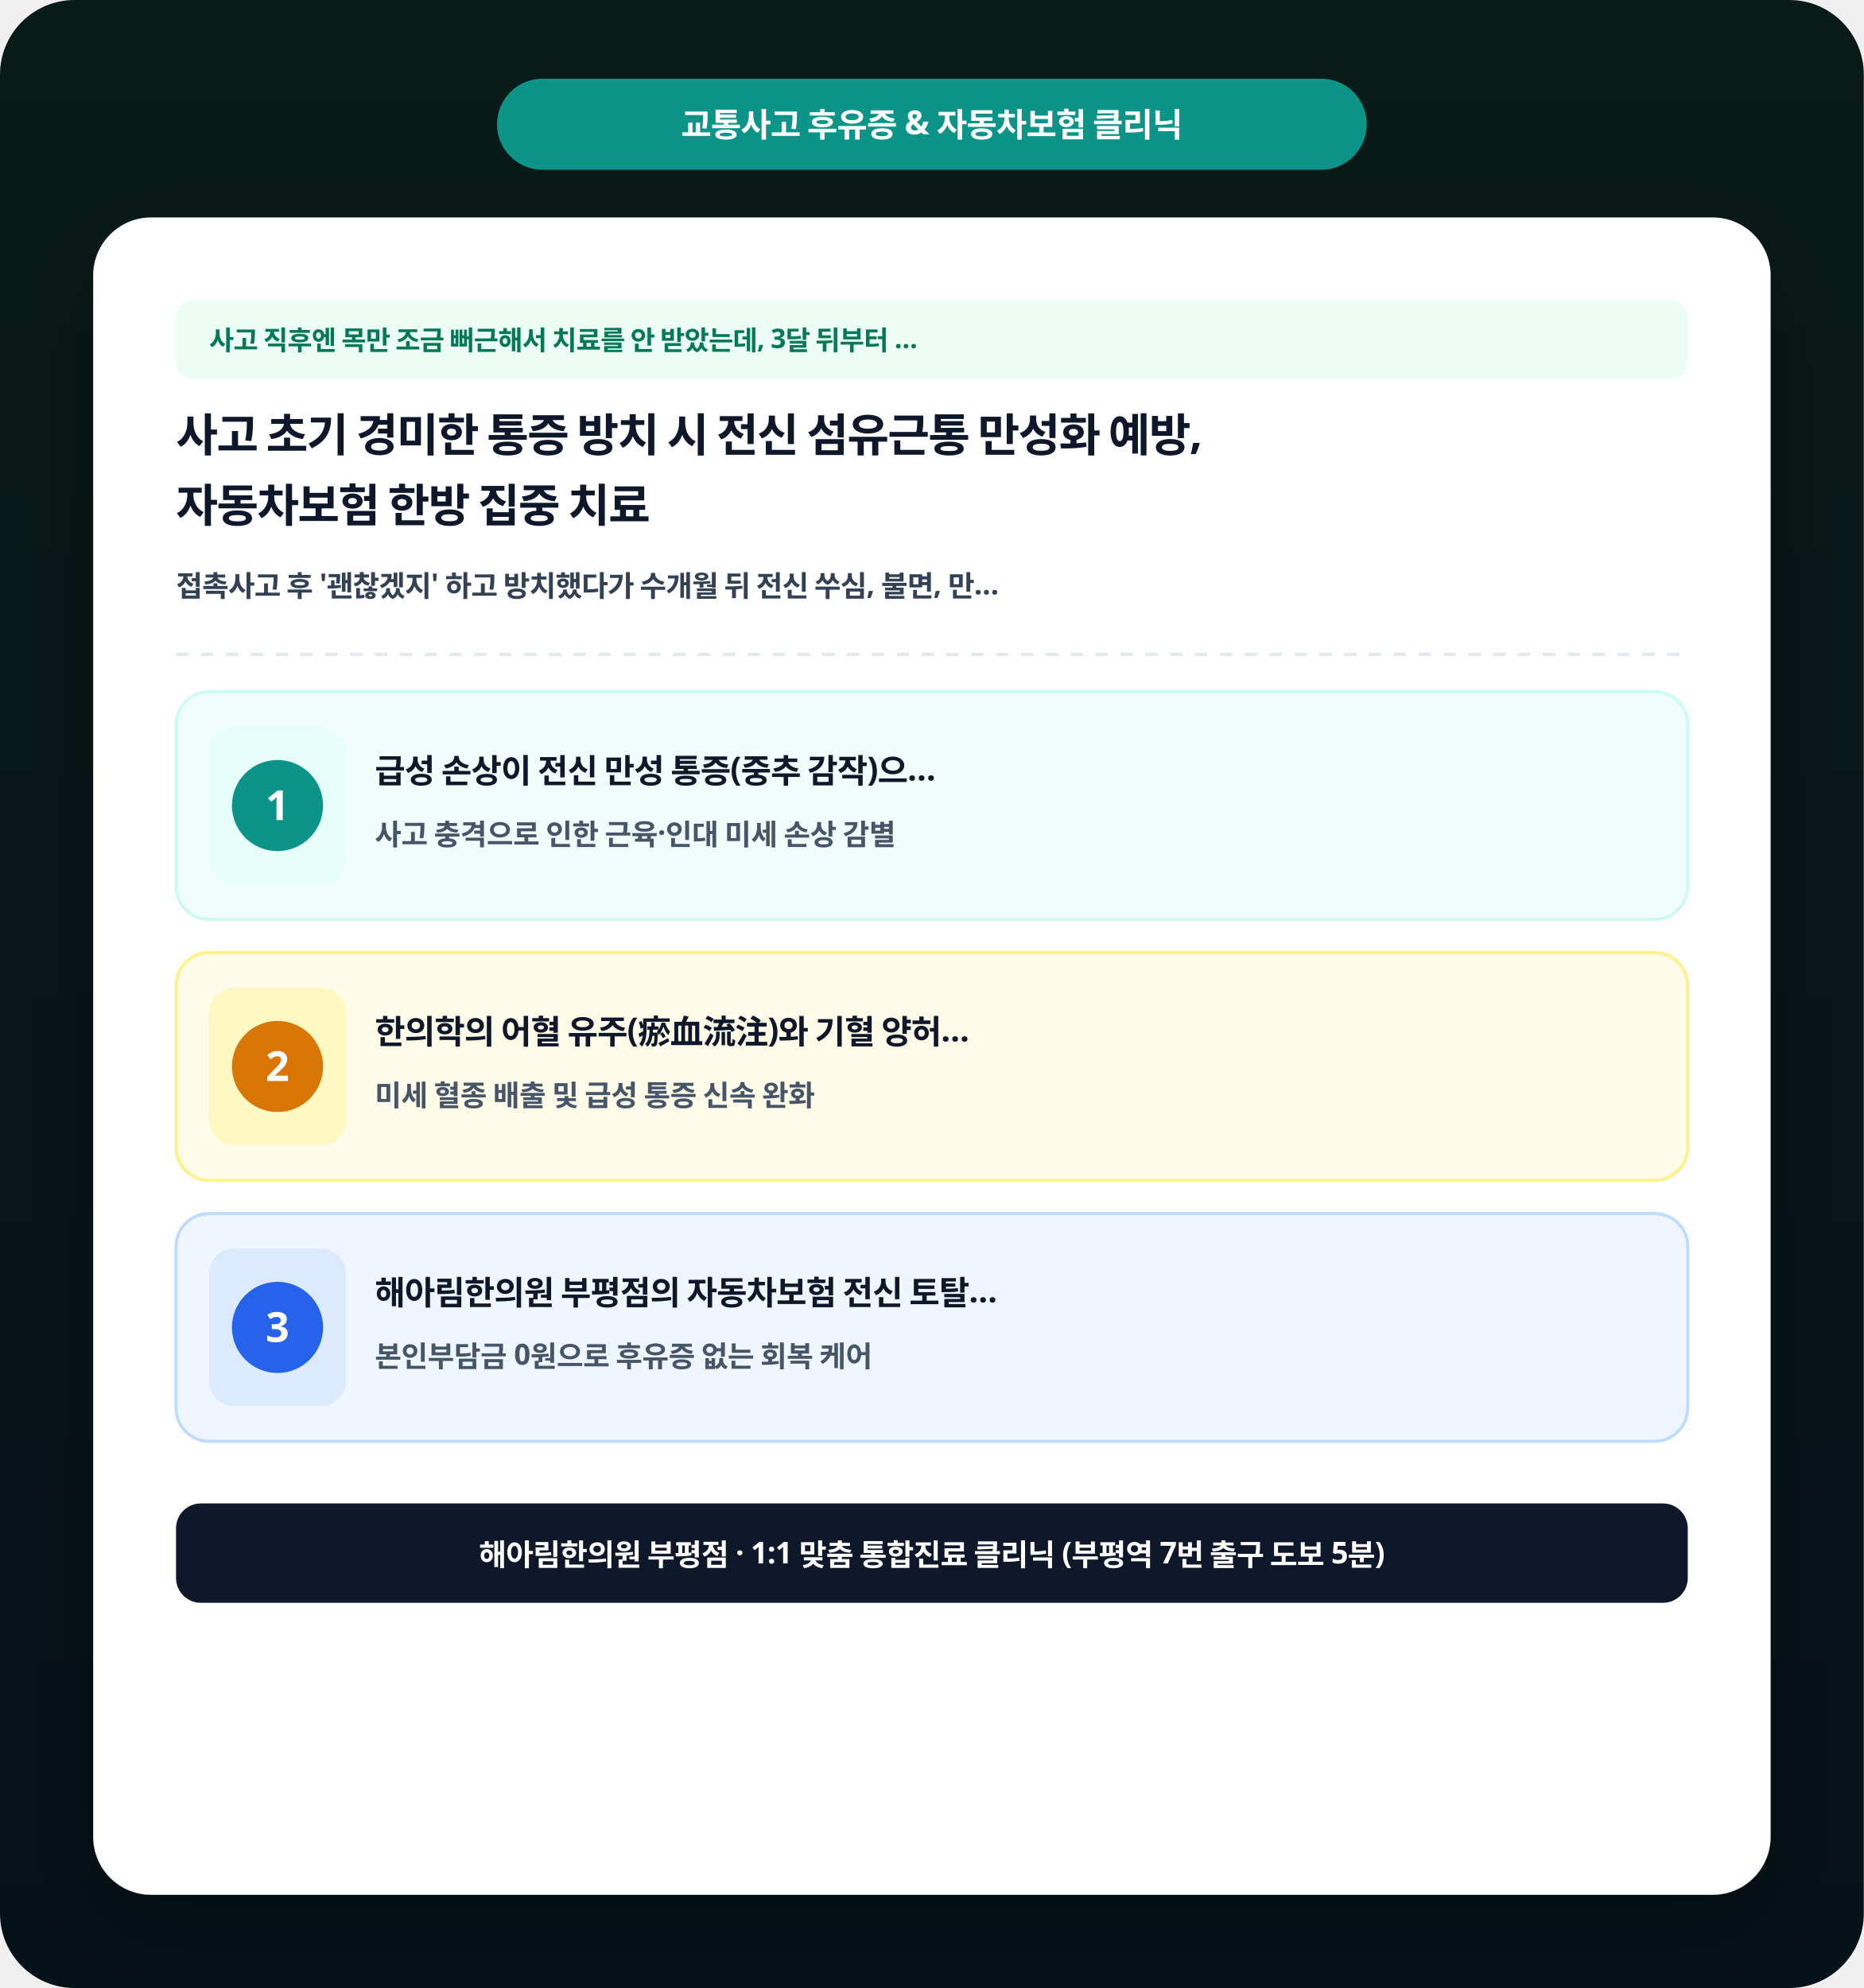
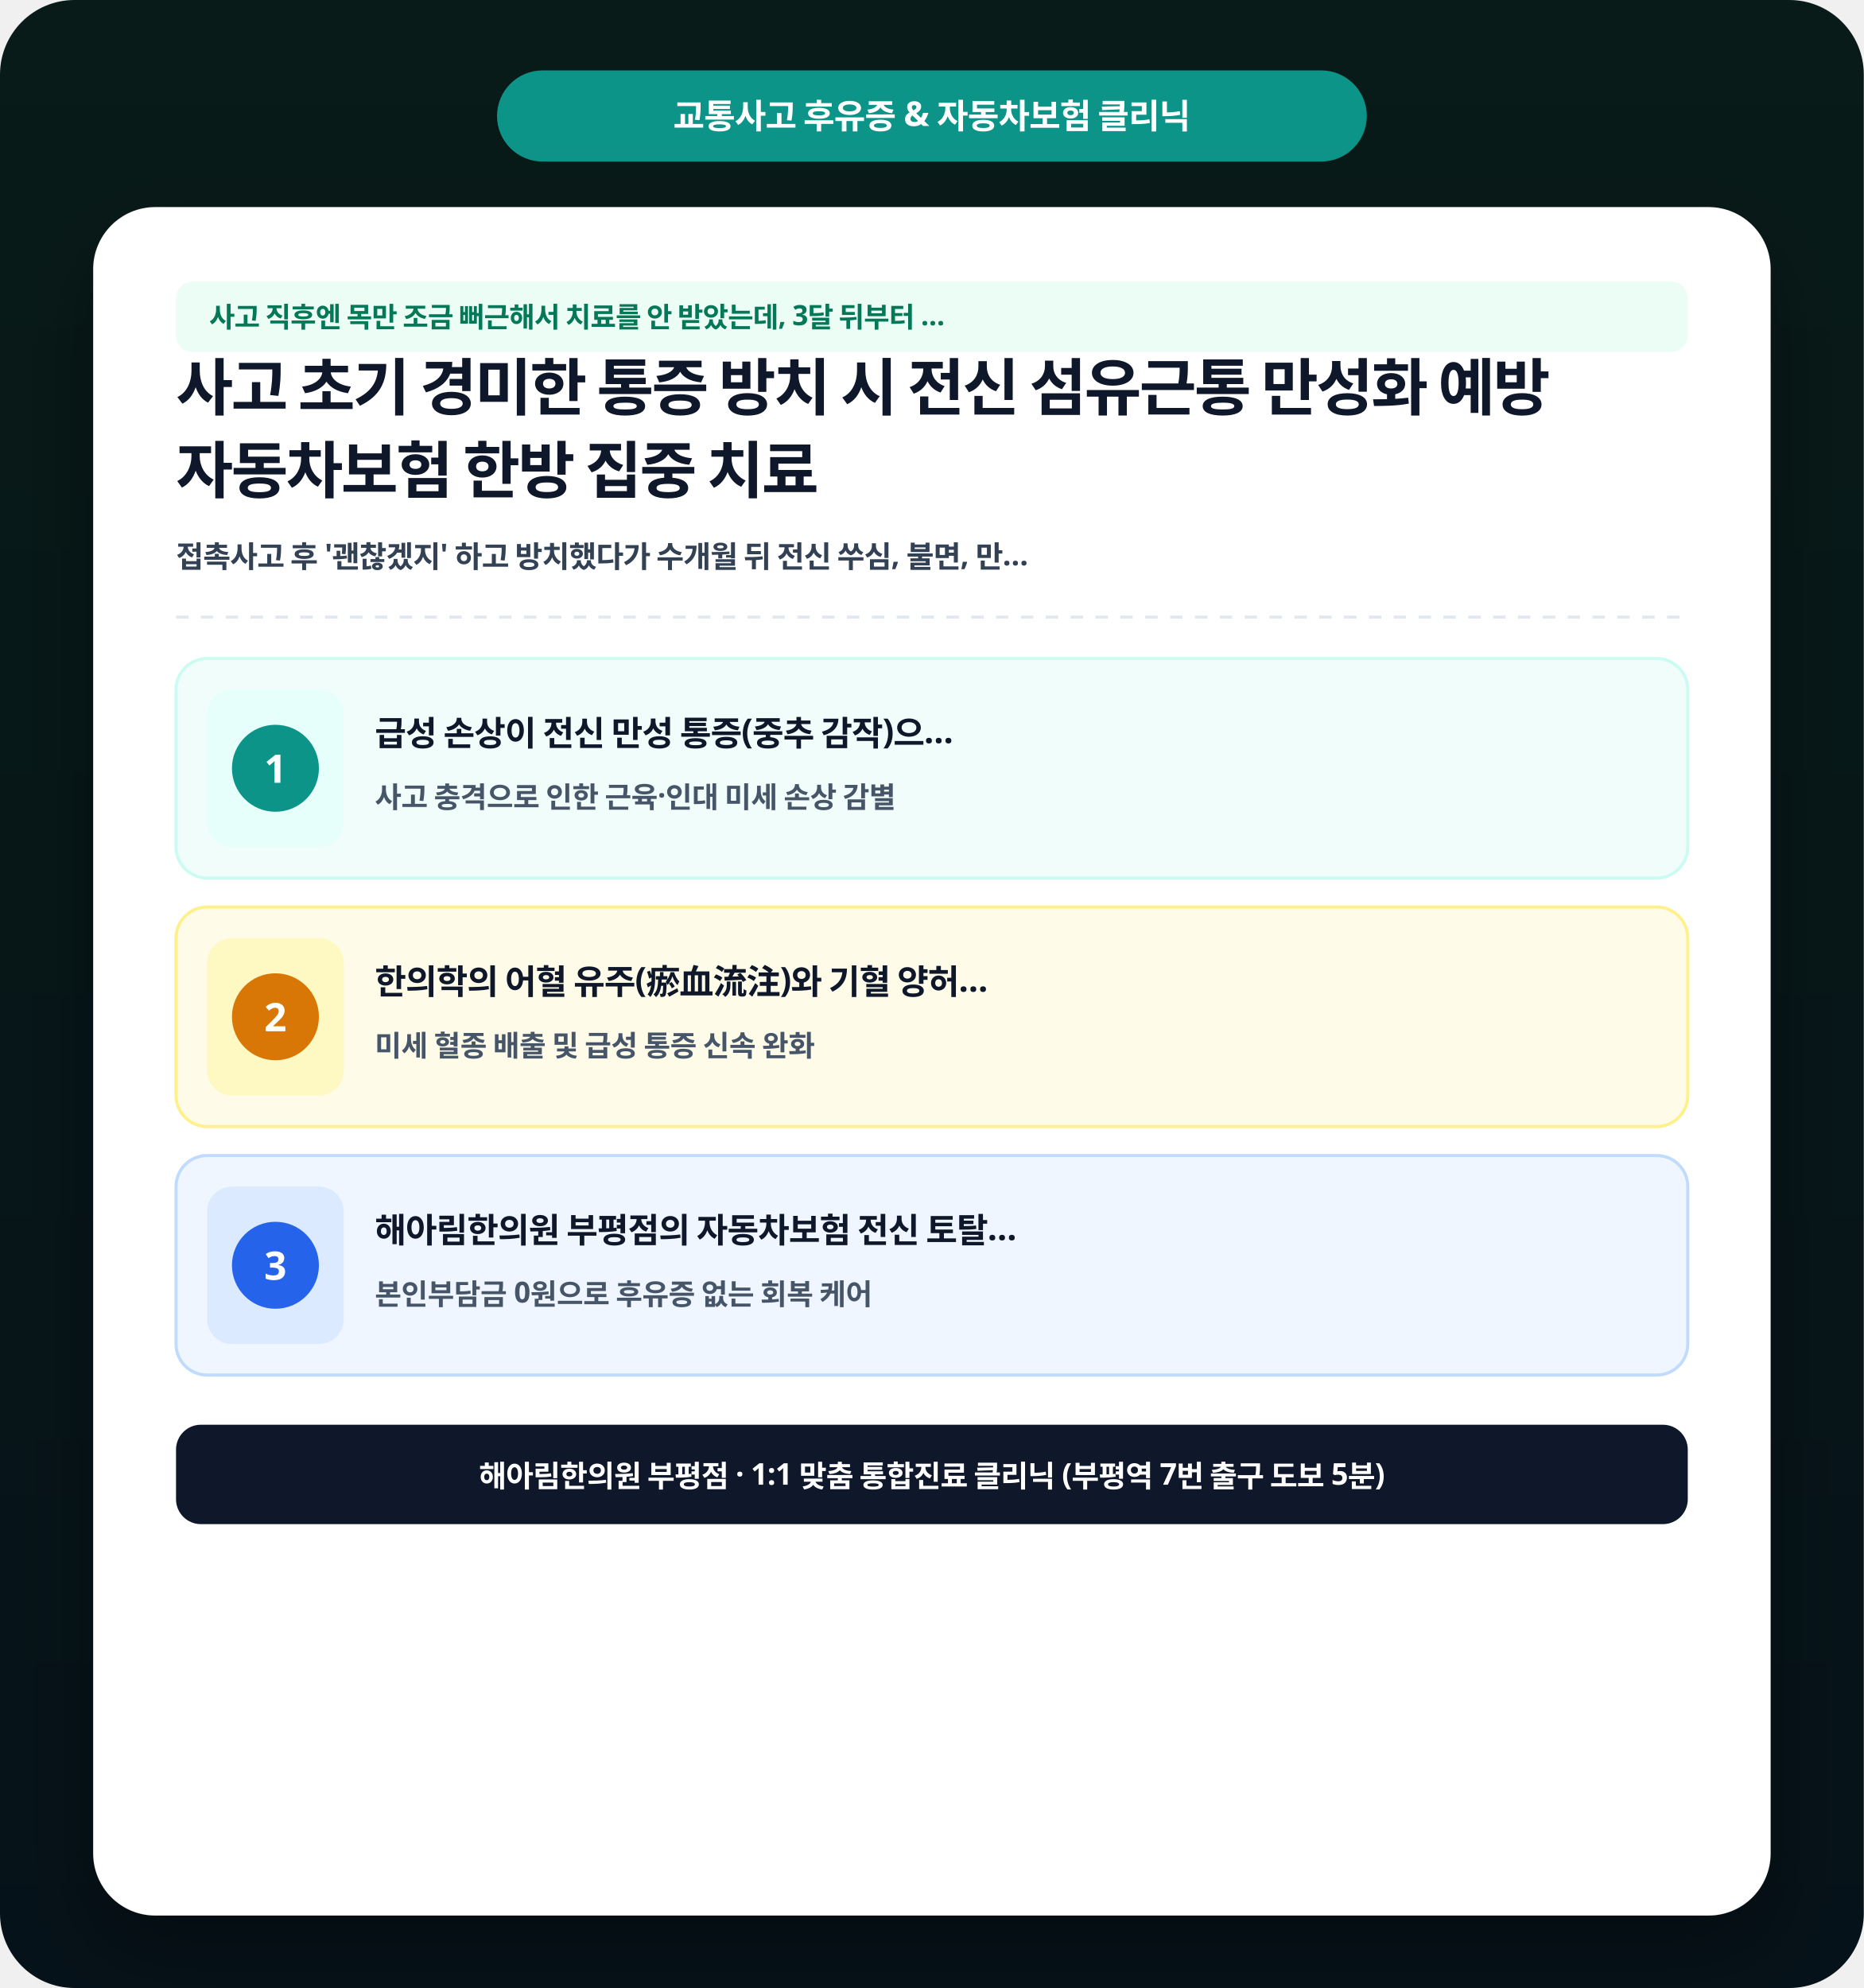
<svg xmlns="http://www.w3.org/2000/svg" width="900" height="960" viewBox="0 0 900 960">
  <defs>
    <linearGradient id="bgGrad" x1="0%" y1="0%" x2="0%" y2="100%">
      <stop offset="0%" stop-color="#081b18" />
      <stop offset="100%" stop-color="#061219" />
    </linearGradient>
    <filter id="cardShadow" x="-10%" y="-10%" width="120%" height="120%">
      <feDropShadow dx="0" dy="16" stdDeviation="20" flood-color="#000000" flood-opacity="0.35" />
    </filter>
  </defs>
  <rect x="0" y="0" width="900" height="960" rx="36" fill="url(#bgGrad)" />
-   <g transform="translate(450, 60)">
+   <g transform="translate(450, 56)">
    <rect x="-210" y="-22" width="420" height="44" rx="22" fill="#0d9488" />
-     <text x="0" y="6" font-size="16" font-weight="900" fill="#ffffff" text-anchor="middle" font-family="Pretendard, 'Malgun Gothic', sans-serif" letter-spacing="-0.02em">
+     <text x="0" y="6" font-size="16.5" font-weight="900" fill="#ffffff" text-anchor="middle" font-family="Pretendard, 'Malgun Gothic', sans-serif" letter-spacing="-0.02em">
      교통사고 후유증 &amp; 자동차보험 클리닉
    </text>
  </g>
  <g filter="url(#cardShadow)">
-     <rect x="45" y="105" width="810" height="810" rx="28" fill="#ffffff" />
+     <rect x="45" y="100" width="810" height="825" rx="30" fill="#ffffff" />
  </g>
-   <g transform="translate(85, 145)">
-     <rect x="0" y="0" width="730" height="38" rx="8" fill="#ecfdf5" />
-     <text x="16" y="24" font-size="13" font-weight="900" fill="#047857" font-family="Pretendard, 'Malgun Gothic', sans-serif" letter-spacing="-0.02em">
+   <g transform="translate(85, 136)">
+     <rect x="0" y="0" width="730" height="34" rx="8" fill="#ecfdf5" />
+     <text x="16" y="22" font-size="13.5" font-weight="900" fill="#047857" font-family="Pretendard, 'Malgun Gothic', sans-serif" letter-spacing="-0.02em">
      사고 직후엔 목만 조금 뻐근해서 치료를 안 받았는데, 3달 뒤부터 …
    </text>
  </g>
  <g>
-     <text x="85" y="218" font-size="22" font-weight="900" fill="#0f172a" font-family="Pretendard, 'Malgun Gothic', sans-serif" letter-spacing="-0.03em">사고 초기 경미한 통증 방치 시 전신 섬유근통 만성화 예방,</text>
-     <text x="85" y="252" font-size="22" font-weight="900" fill="#0f172a" font-family="Pretendard, 'Malgun Gothic', sans-serif" letter-spacing="-0.03em">자동차보험 한방 집중 치료</text>
+     <text x="85" y="198" font-size="30" font-weight="900" fill="#0f172a" font-family="Pretendard, 'Malgun Gothic', sans-serif" letter-spacing="-0.035em">사고 초기 경미한 통증 방치 시 전신 섬유근통 만성화 예방</text>
+     <text x="85" y="238" font-size="30" font-weight="900" fill="#0f172a" font-family="Pretendard, 'Malgun Gothic', sans-serif" letter-spacing="-0.035em">자동차보험 한방 집중 치료</text>
  </g>
  <g>
-     <text x="85" y="288" font-size="14" font-weight="800" fill="#334155" font-family="Pretendard, 'Malgun Gothic', sans-serif" letter-spacing="-0.02em">
+     <text x="85" y="274" font-size="14.5" font-weight="800" fill="#334155" font-family="Pretendard, 'Malgun Gothic', sans-serif" letter-spacing="-0.02em">
      접촉사고 후 '괜찮겠지' 하고 방치했다가 수개월 뒤 전신 쑤심, 불면, 만…
    </text>
  </g>
-   <line x1="85" y1="316" x2="815" y2="316" stroke="#e2e8f0" stroke-width="1.5" stroke-dasharray="6,6" />
-   <g transform="translate(85, 334)">
-     <rect x="0" y="0" width="730" height="110" rx="16" fill="#f0fdfa" stroke="#ccfbf1" stroke-width="1.5" />
-     <rect x="16" y="17" width="66" height="76" rx="12" fill="#e6fffa" />
-     <circle cx="49" cy="55" r="22" fill="#0d9488" />
-     <text x="49" y="62" font-size="20" font-weight="900" fill="#ffffff" text-anchor="middle" font-family="Pretendard, 'Malgun Gothic', sans-serif">1</text>
-     <text x="96" y="44" font-size="16" font-weight="900" fill="#0f172a" font-family="Pretendard, 'Malgun Gothic', sans-serif" letter-spacing="-0.02em">
+   <line x1="85" y1="298" x2="815" y2="298" stroke="#e2e8f0" stroke-width="1.5" stroke-dasharray="6,6" />
+   <g transform="translate(85, 318)">
+     <rect x="0" y="0" width="730" height="106" rx="15" fill="#f0fdfa" stroke="#ccfbf1" stroke-width="1.5" />
+     <rect x="15" y="15" width="66" height="76" rx="12" fill="#e6fffa" />
+     <circle cx="48" cy="53" r="21" fill="#0d9488" />
+     <text x="48" y="60" font-size="19" font-weight="900" fill="#ffffff" text-anchor="middle" font-family="Pretendard, 'Malgun Gothic', sans-serif">1</text>
+     <text x="96" y="42" font-size="16.5" font-weight="900" fill="#0f172a" font-family="Pretendard, 'Malgun Gothic', sans-serif" letter-spacing="-0.02em">
      급성 손상이 전신 만성 통증(중추 감작)으…
    </text>
-     <text x="96" y="74" font-size="14" font-weight="600" fill="#475569" font-family="Pretendard, 'Malgun Gothic', sans-serif" letter-spacing="-0.01em">
+     <text x="96" y="72" font-size="14" font-weight="600" fill="#475569" font-family="Pretendard, 'Malgun Gothic', sans-serif" letter-spacing="-0.01em">
      사고 충격으로 인한 근육·인대 미세 손상 감별
    </text>
  </g>
-   <g transform="translate(85, 460)">
-     <rect x="0" y="0" width="730" height="110" rx="16" fill="#fefce8" stroke="#fef08a" stroke-width="1.5" />
-     <rect x="16" y="17" width="66" height="76" rx="12" fill="#fef9c3" />
-     <circle cx="49" cy="55" r="22" fill="#d97706" />
-     <text x="49" y="62" font-size="20" font-weight="900" fill="#ffffff" text-anchor="middle" font-family="Pretendard, 'Malgun Gothic', sans-serif">2</text>
-     <text x="96" y="44" font-size="16" font-weight="900" fill="#0f172a" font-family="Pretendard, 'Malgun Gothic', sans-serif" letter-spacing="-0.02em">
+   <g transform="translate(85, 438)">
+     <rect x="0" y="0" width="730" height="106" rx="15" fill="#fefce8" stroke="#fef08a" stroke-width="1.5" />
+     <rect x="15" y="15" width="66" height="76" rx="12" fill="#fef9c3" />
+     <circle cx="48" cy="53" r="21" fill="#d97706" />
+     <text x="48" y="60" font-size="19" font-weight="900" fill="#ffffff" text-anchor="middle" font-family="Pretendard, 'Malgun Gothic', sans-serif">2</text>
+     <text x="96" y="42" font-size="16.5" font-weight="900" fill="#0f172a" font-family="Pretendard, 'Malgun Gothic', sans-serif" letter-spacing="-0.02em">
      한의학의 어혈 유주(瘀血流注)와 기혈 양허…
    </text>
-     <text x="96" y="74" font-size="14" font-weight="600" fill="#475569" font-family="Pretendard, 'Malgun Gothic', sans-serif" letter-spacing="-0.01em">
+     <text x="96" y="72" font-size="14" font-weight="600" fill="#475569" font-family="Pretendard, 'Malgun Gothic', sans-serif" letter-spacing="-0.01em">
      미세 혈종 배출 및 급성 통증 신속 완화
    </text>
  </g>
-   <g transform="translate(85, 586)">
-     <rect x="0" y="0" width="730" height="110" rx="16" fill="#eff6ff" stroke="#bfdbfe" stroke-width="1.5" />
-     <rect x="16" y="17" width="66" height="76" rx="12" fill="#dbeafe" />
-     <circle cx="49" cy="55" r="22" fill="#2563eb" />
-     <text x="49" y="62" font-size="20" font-weight="900" fill="#ffffff" text-anchor="middle" font-family="Pretendard, 'Malgun Gothic', sans-serif">3</text>
-     <text x="96" y="44" font-size="16" font-weight="900" fill="#0f172a" font-family="Pretendard, 'Malgun Gothic', sans-serif" letter-spacing="-0.02em">
+   <g transform="translate(85, 558)">
+     <rect x="0" y="0" width="730" height="106" rx="15" fill="#eff6ff" stroke="#bfdbfe" stroke-width="1.5" />
+     <rect x="15" y="15" width="66" height="76" rx="12" fill="#dbeafe" />
+     <circle cx="48" cy="53" r="21" fill="#2563eb" />
+     <text x="48" y="60" font-size="19" font-weight="900" fill="#ffffff" text-anchor="middle" font-family="Pretendard, 'Malgun Gothic', sans-serif">3</text>
+     <text x="96" y="42" font-size="16.5" font-weight="900" fill="#0f172a" font-family="Pretendard, 'Malgun Gothic', sans-serif" letter-spacing="-0.02em">
      해아림한의원 부평점의 자동차보험 전신 토탈…
    </text>
-     <text x="96" y="74" font-size="14" font-weight="600" fill="#475569" font-family="Pretendard, 'Malgun Gothic', sans-serif" letter-spacing="-0.01em">
+     <text x="96" y="72" font-size="14" font-weight="600" fill="#475569" font-family="Pretendard, 'Malgun Gothic', sans-serif" letter-spacing="-0.01em">
      본인부담금 0원으로 후유증 없는 회복 케어
    </text>
  </g>
-   <g transform="translate(85, 726)">
+   <g transform="translate(85, 688)">
    <rect x="0" y="0" width="730" height="48" rx="12" fill="#0f172a" />
    <text x="365" y="30" font-size="14.5" font-weight="800" fill="#ffffff" text-anchor="middle" font-family="Pretendard, 'Malgun Gothic', sans-serif" letter-spacing="-0.02em">
      해아림한의원 부평점 · 1:1 맞춤 통합진료 클리닉 (부평역 7번 출구 도보 5분)
    </text>
  </g>
</svg>
